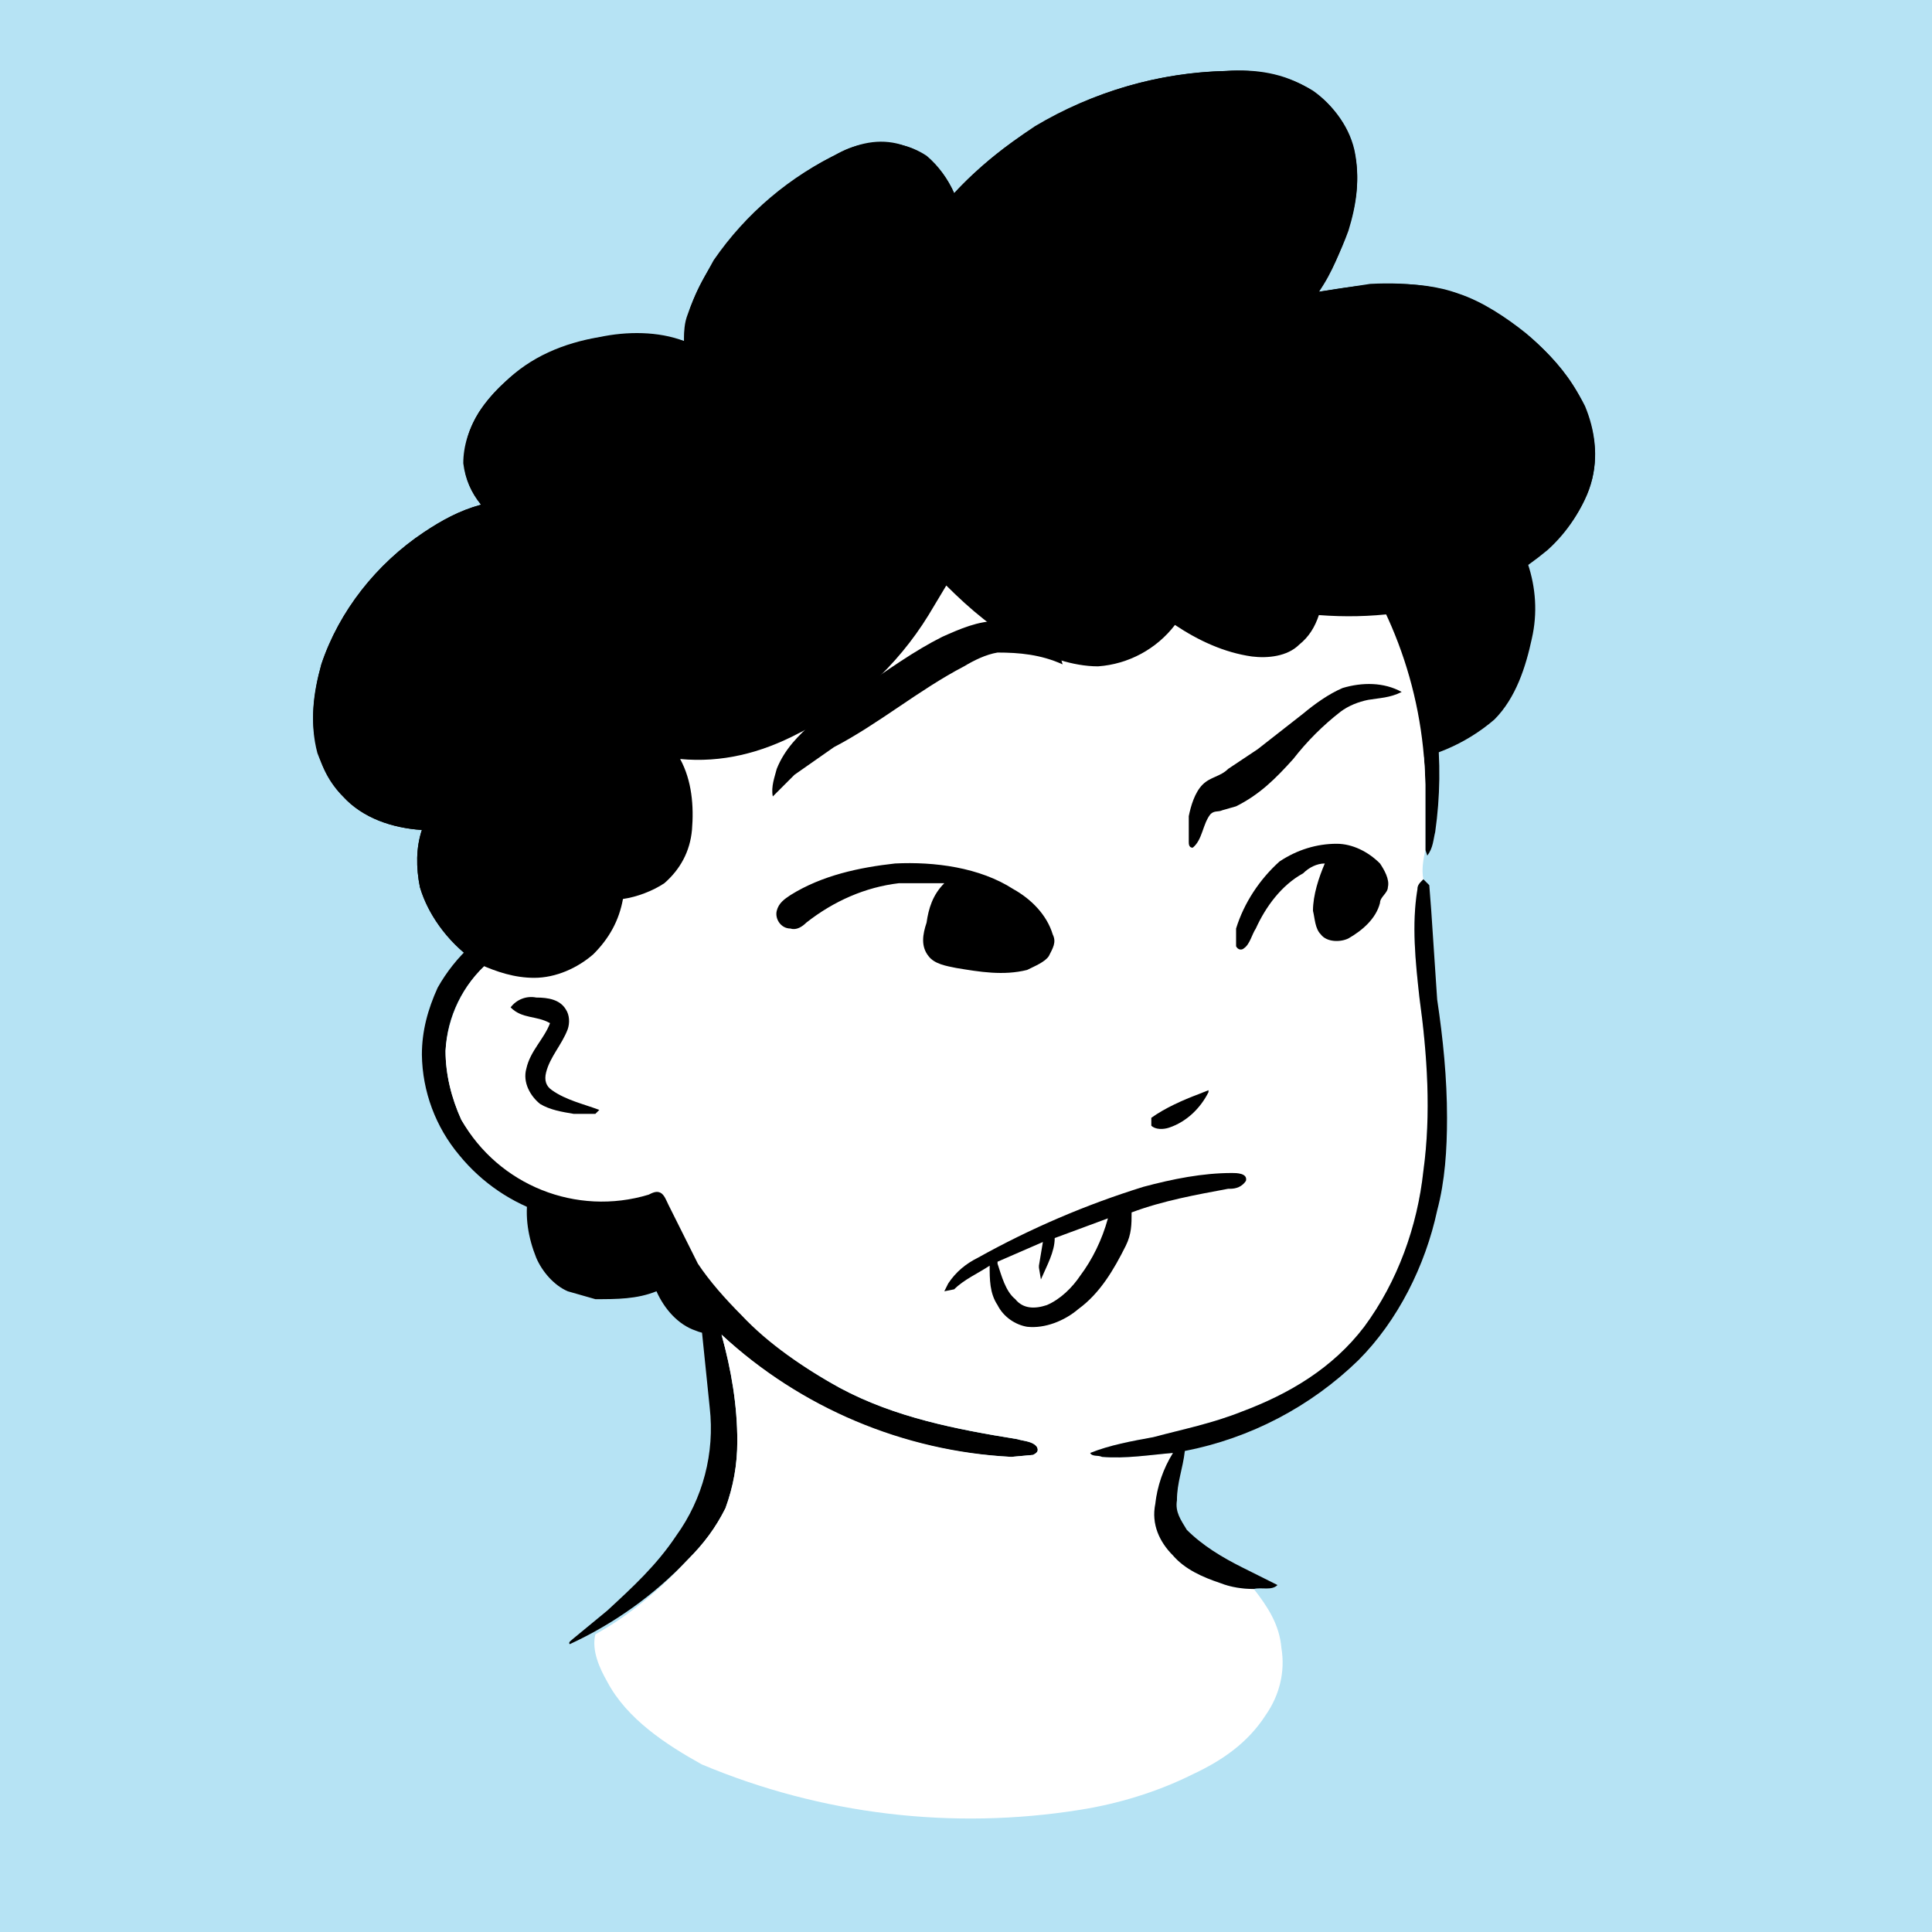
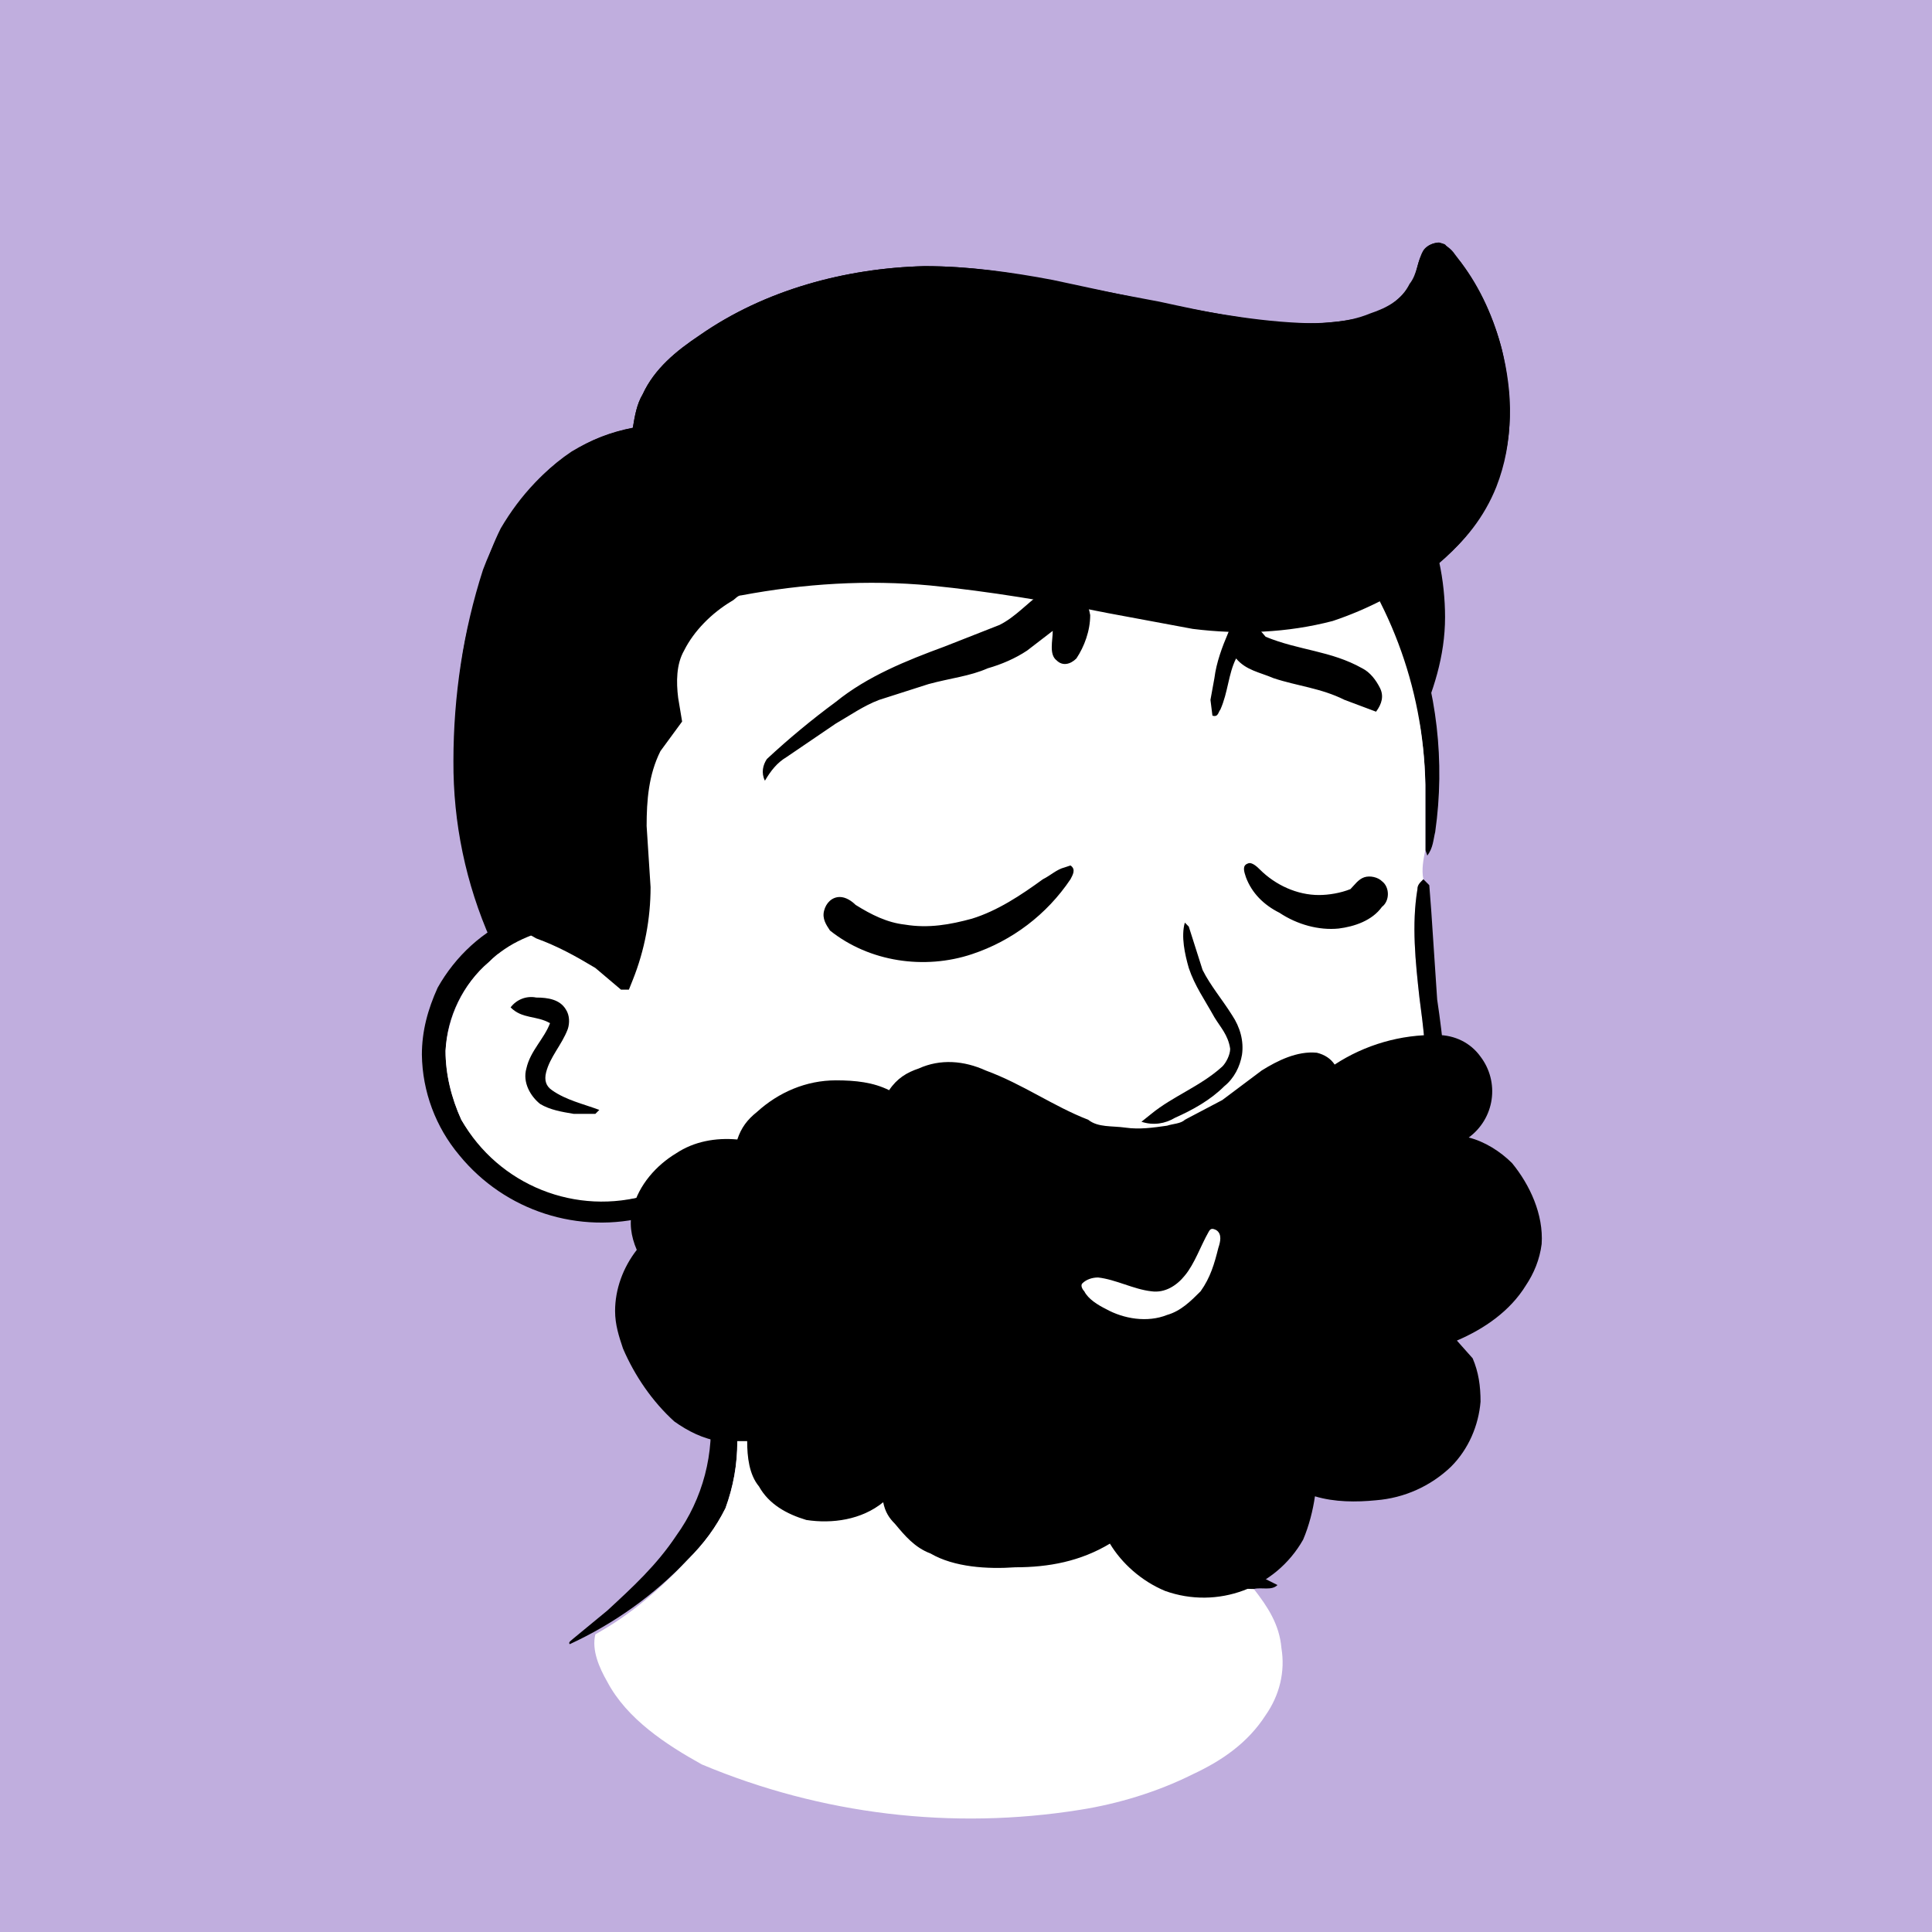
<svg xmlns="http://www.w3.org/2000/svg" viewBox="0 0 980 980" fill="none" shape-rendering="auto">
  <mask id="viewboxMask">
    <rect width="980" height="980" rx="0" ry="0" x="0" y="0" fill="#fff" />
  </mask>
  <g mask="url(#viewboxMask)">
-     <rect fill="#b6e3f4" width="980" height="980" x="0" y="0" />
+     <rect fill="#c0aede" width="980" height="980" x="0" y="0" />
    <g transform="translate(10 -60)">
-       <path d="M612 96c15-1 29 1 42 9 11 7 20 18 23 31 3 14 1 27-3 40-4 11-8 22-15 32l26-4c20-1 40 1 58 11 21 12 42 30 51 52 6 14 7 30 1 44s-17 26-30 35c4 12 5 25 2 38-3 14-8 30-19 41a93 93 0 0 1-52 22c-7 1-16 2-23 1-11-2-21-5-29-13l-17-22-6-21c-13-2-24-8-35-15a54 54 0 0 1-39 21c-13 0-26-5-37-10-15-8-28-19-40-31l-9 15c-16 26-39 47-66 60-19 10-39 15-60 13 6 11 7 24 6 36-1 10-6 19-14 26-6 5-14 7-21 9-2 8-5 16-10 23-8 10-21 16-34 17-12 0-23-4-33-10-12-9-22-22-26-36-2-10-2-20 1-29-15-1-30-6-40-17-6-6-10-14-13-22-4-15-2-30 2-45 9-27 28-51 52-67 9-6 18-11 29-14-6-8-10-17-8-27 1-14 10-26 20-35 13-13 30-20 48-23 14-3 30-3 43 2 0-6 1-10 3-16 4-13 12-25 21-36 15-17 32-32 52-42 5-3 10-5 16-6 10-2 22 0 31 6 6 5 11 12 14 19a194 194 0 0 1 138-62ZM323 618c15 5 25 20 27 35 1 8-2 16-7 23 6 0 12 2 17 6 5 5 8 13 9 20s-2 15-7 20c2 3 3 6 1 9-5 5-13 7-20 4-9-3-16-11-20-20-10 4-20 4-31 4l-14-4c-7-3-13-10-16-17-4-10-6-21-4-32 2-14 9-27 20-37 11-11 30-17 45-11Z" fill="#000000" />
+       <path d="m723 184 8 9c10 13 17 29 21 45 5 23 6 46-3 69-6 15-16 28-29 38 2 9 3 19 3 28 0 20-6 38-14 56l-8 11c-3 3-8 3-10-1-7-8-10-18-13-28l-8-38c-24 8-50 9-75 6l-45-8c-30-6-61-12-92-14-30-3-61-1-91 5-3 0-4 2-6 3-10 6-19 15-24 26-4 7-4 15-3 23l2 12-10 15c-5 8-7 18-8 27l1 36c1 18-1 37-8 53l-2 5h-4l-9-8-19 7c-5 2-10 3-16 3-3 0-5-2-7-4-6-7-11-15-15-23a221 221 0 0 1-19-91c0-33 5-66 15-97 9-24 24-46 45-60 10-6 20-10 31-12 1-6 2-12 5-17 6-13 17-22 29-30 33-23 74-34 114-35 22 0 44 3 66 8l53 10c23 5 46 10 70 11 12 0 25 0 37-5 9-3 16-7 20-15 4-5 4-12 7-17 2-3 7-5 11-3Z" fill="#000000" />
      <path d="M486 236c57-2 115 18 159 56a209 209 0 0 1 73 190c-1 4-1 8-4 12l-1-3v-33a215 215 0 0 0-172-206 235 235 0 0 0-270 153c-12 37-14 78-6 116 6-2 12-2 17-2 2 1 5 1 6 3s0 3-1 4l-12 4c-14 3-27 8-37 18a63 63 0 0 0-22 45c0 12 3 24 8 35 8 13 19 24 33 31 18 10 41 13 62 7 2-1 4-2 6-1s3 4 4 6l15 30a215 215 0 0 0 72 63c28 15 59 21 90 26 3 1 8 1 10 4 1 2 0 3-2 4l-11 1a231 231 0 0 1-147-62c5 18 8 36 8 54 0 12-2 23-6 34-5 10-11 18-19 26a196 196 0 0 1-60 43c-1-1 1-2 2-3l17-14c13-12 25-23 35-38a93 93 0 0 0 17-65l-4-39-2-10-12-17c-5-10-11-20-13-31a93 93 0 0 1-96-31 81 81 0 0 1-19-51c0-12 3-23 8-34 9-16 23-29 40-36-8-31-8-62-3-93 8-40 26-77 51-108 45-54 115-87 186-88Z" fill="#000" />
      <path d="M541 252a214 214 0 0 1 172 206v33c-1 5-2 10-1 15-2 2-3 3-3 5-3 18-1 37 1 55 4 29 6 59 2 88-3 28-13 56-30 79-16 21-38 34-62 43-15 6-30 9-45 13-11 2-22 4-32 8 1 2 4 1 6 2 12 1 24-1 36-2-5 8-8 17-9 26-2 10 2 19 9 26 6 7 15 11 24 14 5 2 11 3 17 3 7 9 13 18 14 30 2 12-1 24-8 34-9 14-22 23-37 30-18 9-38 15-57 18a352 352 0 0 1-192-23c-18-10-38-23-48-42-4-7-8-16-6-24 18-10 33-23 47-38 8-8 14-16 19-26 4-11 6-22 6-34 0-18-3-36-8-54a235 235 0 0 0 147 62l11-1c2-1 3-2 2-4-2-3-7-3-10-4-31-5-62-11-90-26-18-10-36-22-50-37-8-8-16-17-22-26l-15-30c-1-2-2-5-4-6s-4 0-6 1a82 82 0 0 1-95-38c-5-11-8-23-8-35 1-17 9-34 22-45 10-10 23-15 37-18l12-4c1-1 2-2 1-4s-4-2-6-3c-5 0-11 0-17 2-8-38-6-79 6-116a236 236 0 0 1 270-153Z" fill="#ffffff" />
      <path d="m712 506 3 3 1 13 3 45c3 20 5 40 5 60 0 16-1 32-5 47-6 28-20 56-40 76a174 174 0 0 1-88 46c-1 9-4 16-4 25-1 6 2 10 5 15 8 8 18 14 28 19l18 9c-3 3-8 1-12 2-6 0-12-1-17-3-9-3-18-7-24-14-7-7-11-16-9-26 1-9 4-18 9-26-12 1-24 3-36 2-2-1-5 0-6-2 10-4 21-6 32-8 15-4 30-7 45-13 24-9 46-22 62-43 17-23 27-51 30-79 4-29 2-59-2-88-2-18-4-37-1-55 0-2 1-3 3-5ZM262 566c6 0 12 1 15 6 2 3 2 7 1 10-3 8-9 14-11 22-1 4 0 7 3 9 7 5 16 7 24 10l-2 2h-11c-6-1-12-2-17-5-5-4-9-11-7-18 2-9 9-15 12-23-7-4-14-2-20-8 3-4 8-6 13-5Z" fill="#000" />
-       <path d="M668 488c8 0 16 4 22 10 2 3 5 8 4 12 0 3-4 5-4 8-2 8-9 14-16 18-4 2-11 2-14-2-3-3-3-8-4-12 0-8 3-17 6-24-4 0-8 2-11 5-11 6-19 17-24 28-2 3-3 8-6 10-1 1-3 1-4-1v-9c4-13 12-25 22-34 9-6 19-9 29-9ZM444 498c20-1 43 2 60 13 9 5 17 13 20 23 2 4 0 7-2 11-2 3-7 5-11 7-12 3-24 1-36-1-5-1-11-2-14-6-4-5-3-11-1-17 1-7 3-14 9-20h-23c-17 2-33 9-47 20-2 2-5 4-8 3-5 0-8-5-7-9s4-6 7-8c16-10 35-14 53-16Z" fill="#000000" />
-       <path d="M496 375c10 1 20 4 27 11 3 3 5 7 6 11-11-5-22-6-33-6-6 1-12 4-17 7-23 12-43 29-66 41l-20 14-11 11c-1-5 1-10 2-14 4-10 11-17 19-24l24-17c13-9 27-19 41-26 9-4 18-8 28-8ZM701 411c-6 3-11 3-17 4-5 1-10 3-14 6-9 7-17 15-24 24-9 10-17 18-29 24l-7 2c-2 1-4 0-6 2-4 5-4 13-9 17-2 0-2-2-2-3v-13c1-5 3-12 7-16s9-4 13-8l15-10 23-18c6-5 13-10 20-13 10-3 21-3 30 2Z" fill="#000000" />
-       <path d="M603 613v1c-4 8-11 15-20 18-3 1-7 1-9-1v-4c7-5 16-9 24-12l5-2Z" fill="#000000" />
-       <path fill-rule="evenodd" clip-rule="evenodd" d="M622 659c1-4-5-4-7-4-15 0-30 3-45 7a441 441 0 0 0-84 36c-6 3-11 7-15 13l-2 4 5-1c5-5 12-8 18-12 0 7 0 14 4 20 3 6 9 10 15 11 9 1 19-3 26-9 11-8 18-20 24-32 3-6 3-11 3-17 16-6 33-9 49-12h1c3 0 6-1 8-4Zm-84 48c6-8 11-18 14-29l-27 10c0 7-4 14-7 21l-1-6v-1l2-12-23 10v1c2 6 4 14 9 18 4 5 10 5 16 3 7-3 13-9 17-15Z" fill="#000000" />
-       <path d="M612 96c15-1 31 2 44 10 10 7 18 18 21 31 3 14 1 27-3 40-4 11-9 21-15 31 12-2 25-4 37-4s23 1 34 5c12 4 24 12 34 20 12 10 23 23 30 37 5 12 7 26 3 39s-12 25-22 34c-12 10-25 18-40 23-24 9-50 12-76 10-2 6-5 11-10 15-6 6-16 7-24 6-14-2-27-8-39-16a54 54 0 0 1-39 21c-13 0-26-5-37-10-15-8-28-19-40-31l-9 15c-16 26-39 47-66 60-19 10-39 15-60 13 6 11 7 24 6 36-1 11-6 20-14 27-6 4-14 7-21 8-2 11-7 20-15 28-8 7-19 12-30 12-10 0-19-3-28-7-14-9-25-23-30-39-2-10-2-20 1-29-15-1-30-6-40-17-7-7-11-15-13-24-4-14-2-29 2-43 9-27 28-51 52-67 9-6 18-11 29-14-5-6-8-13-9-21 0-9 3-18 8-26 6-9 14-17 23-23a102 102 0 0 1 81-13c0-5 0-9 2-14 3-9 8-18 13-27a162 162 0 0 1 65-55c10-5 21-7 32-3 11 3 20 13 25 24 12-13 26-24 41-34a199 199 0 0 1 97-28Z" fill="#000000" />
+       <path d="M623 498c2-1 5 2 6 3 8 8 19 13 30 13 5 0 11-1 16-3 2-2 4-5 7-6s7 0 9 2c4 3 4 10 0 13-5 7-14 10-22 11-10 1-21-2-30-8-8-4-14-10-17-18-1-3-2-6 1-7ZM530 500l3-1c3 2 1 5 0 7a97 97 0 0 1-50 38c-24 8-52 4-72-12-2-3-4-6-3-10s4-7 8-7c3 0 6 2 8 4 8 5 16 9 25 10 12 2 23 0 34-3 13-4 25-12 36-20 4-2 7-5 11-6Z" fill="#000000" />
+       <path d="M533 358c6 2 9 8 10 14 0 8-3 16-7 22-3 3-7 4-10 1-4-3-2-10-2-15l-13 10c-6 4-13 7-20 9-9 4-19 5-30 8l-25 8c-8 3-15 8-22 12l-25 17c-5 3-8 7-11 12-2-4-1-8 1-11a401 401 0 0 1 35-29c16-13 36-21 55-28l28-11c8-4 14-11 21-16 5-2 10-4 15-3ZM626 376l6 7c17 7 33 7 49 16 4 2 7 6 9 10s1 8-2 12l-16-6c-12-6-24-7-36-11-7-3-14-4-19-10-4 8-4 17-8 26-1 1-1 4-4 3l-1-8 2-11c1-8 4-16 7-23 2-6 8-8 13-5Z" fill="#000000" />
+       <path d="m591 528 2 2 7 22c4 8 10 15 15 23 4 6 6 13 5 20-1 6-4 12-9 16-7 7-16 12-25 16-5 3-11 4-17 2l5-4c11-9 25-14 36-24 2-2 4-6 4-9-1-7-5-11-8-16-5-9-10-16-13-25-2-7-4-16-2-23Z" fill="#000000" />
+       <path d="M719 585c9 0 17 4 22 11a29 29 0 0 1-6 41c8 2 16 7 22 13 9 11 16 26 15 41-1 8-4 15-8 21-8 13-21 22-35 28l8 9c3 7 4 14 4 22-1 12-6 24-15 33a62 62 0 0 1-38 17c-10 1-21 1-31-2-1 7-3 15-6 22a58 58 0 0 1-70 26c-12-5-22-14-28-24-15 9-31 12-48 12-14 1-31 0-43-7-8-3-13-9-18-15-3-3-5-6-6-11-11 9-26 11-39 9-10-3-19-8-24-17-5-6-6-15-6-23h-14c-8-1-16-5-23-10-11-10-20-23-26-37-2-6-4-12-4-19 0-11 4-22 11-31-3-7-4-14-2-21 3-12 12-22 22-28 9-6 20-8 31-7 2-6 5-10 10-14 11-10 25-16 40-16 10 0 19 1 27 5 4-6 9-9 15-11 11-5 23-4 34 1 19 7 34 18 52 25 5 4 12 3 19 4s14 0 21-1c3-1 7-1 9-3l19-10 20-15c8-5 18-10 28-9 4 1 7 3 9 6a92 92 0 0 1 52-15Z" fill="#000000" />
+       <path d="M607 684c3 2 2 6 1 9-2 8-4 15-9 22-5 5-10 10-17 12-10 4-22 2-31-3-4-2-9-5-11-9-1-1-2-3-1-4 2-2 5-3 8-3 9 1 18 6 27 7 7 1 13-3 17-8 5-6 8-15 12-22 1-2 2-2 4-1Z" fill="#ffffff" />
+       <path d="M720 183c3 1 6 3 8 6a132 132 0 0 1 27 65c3 23-1 47-14 67-6 11-15 20-25 28-15 11-32 20-50 26-23 6-47 7-71 4l-43-8c-30-6-60-11-90-14-32-3-64-1-96 5-2 0-3 2-5 3-10 6-19 15-24 25-4 7-4 16-3 24l2 12-11 15c-6 12-7 25-7 38l2 31c0 16-3 32-9 47l-2 5h-4l-13-11c-10-6-19-11-30-15-7-4-13-7-19-13-7-6-12-15-15-24-6-15-7-29-7-45v-25c1-19 3-39 8-57 4-15 8-30 15-44 10-17 23-31 40-41 8-5 18-8 27-10 1-6 2-12 5-17 6-13 17-22 29-30 33-23 74-34 114-35 22 0 44 3 65 7l56 12c26 5 53 10 79 10 12-1 24-2 35-8 5-4 10-8 13-14 2-5 2-10 5-14 1-3 5-5 8-5Z" fill="#000000" />
    </g>
    <g transform="translate(10 -60)" />
  </g>
</svg>
